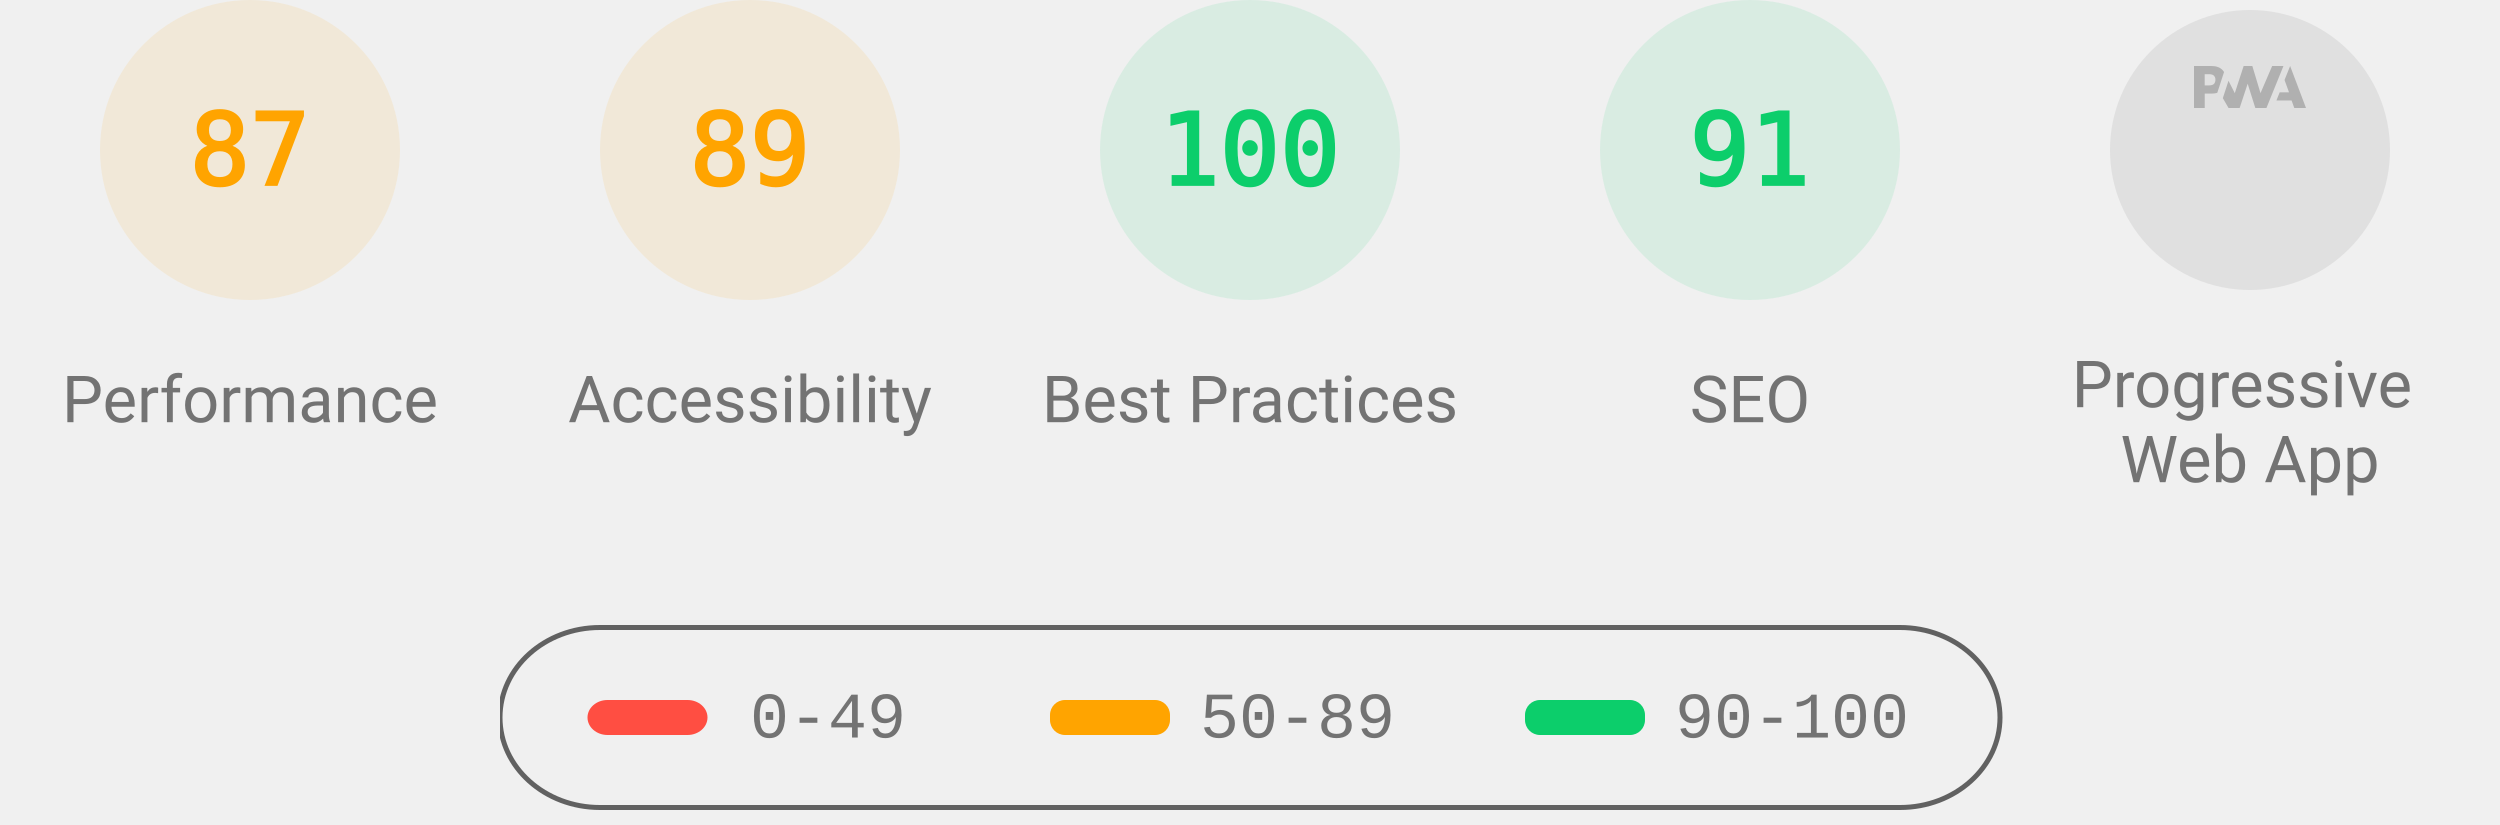
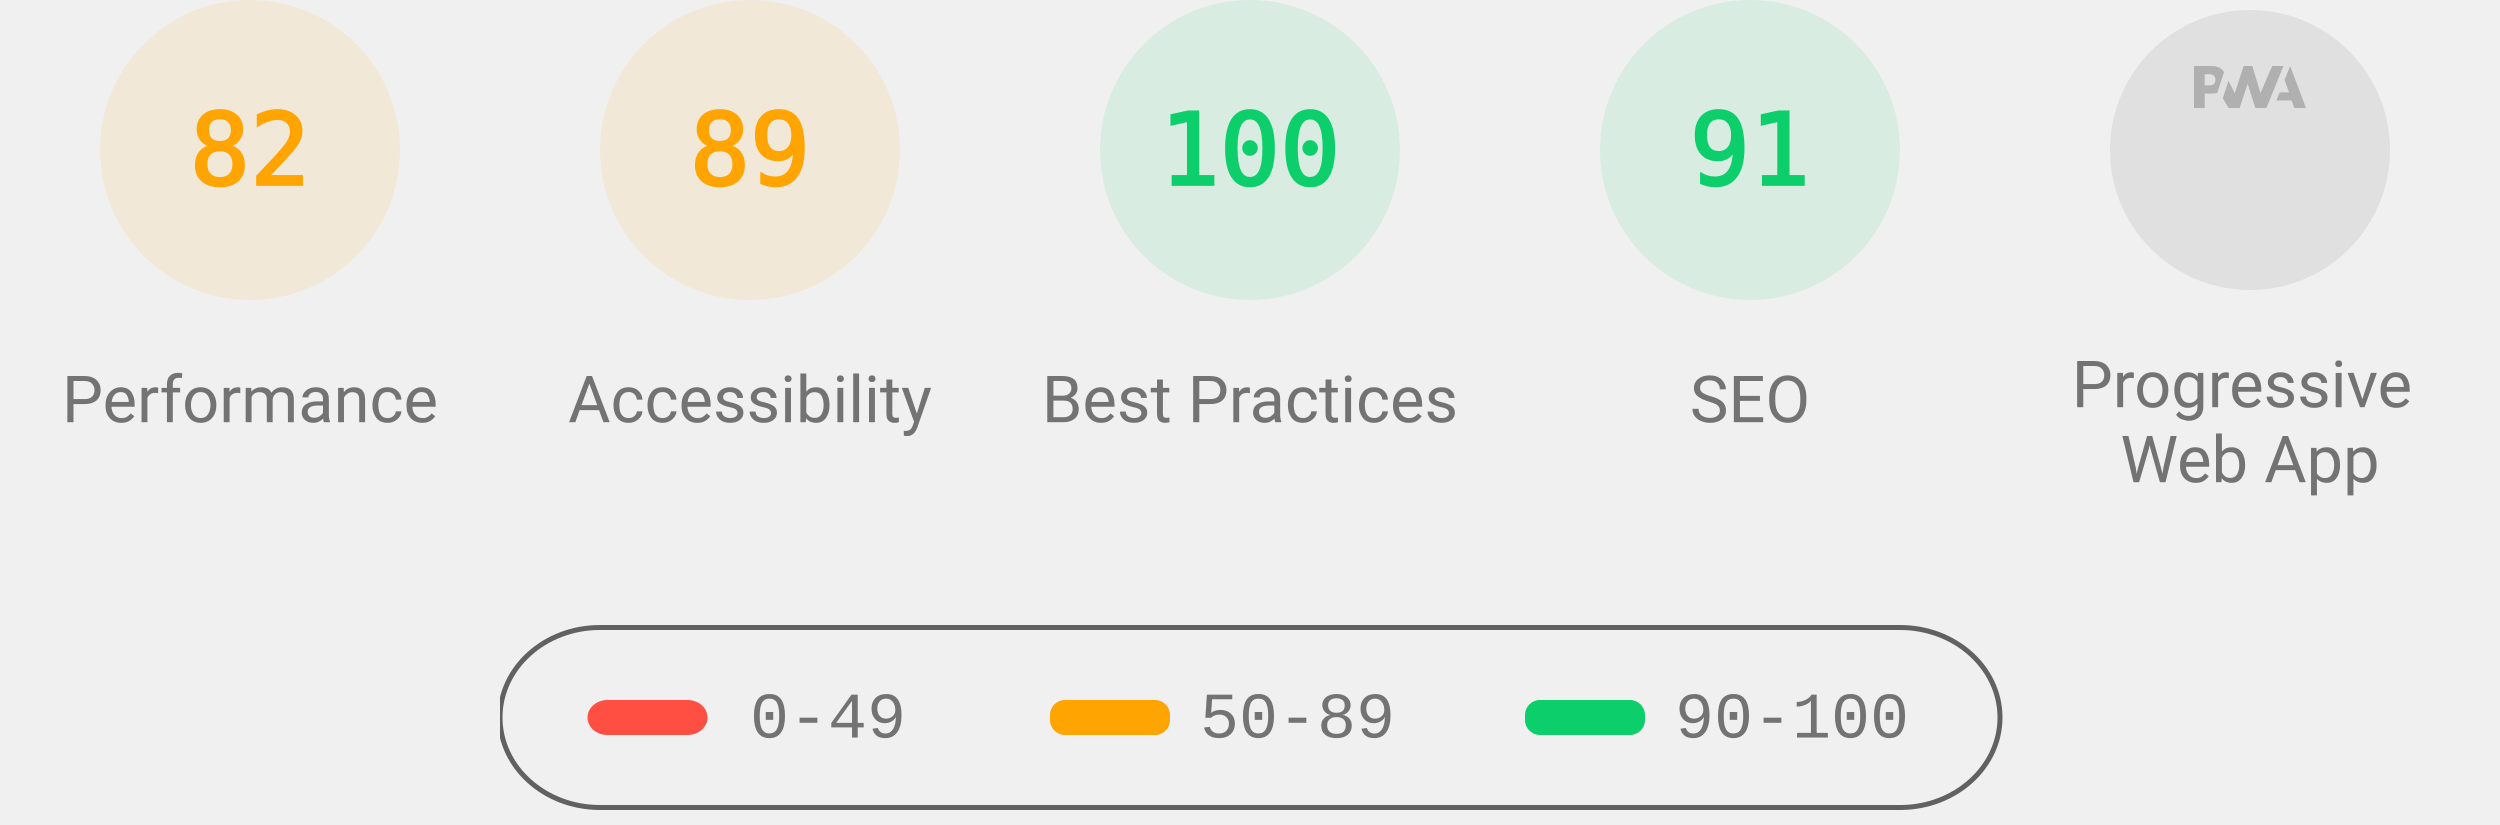
<svg xmlns="http://www.w3.org/2000/svg" class="theme--agnostic" fill="none" width="1000" height="330">
  <style>
			.gauge-base {
				opacity: 0.1
			}

			.gauge-arc {
				fill: none;
				animation-delay: 250ms;
				stroke-linecap: round;
				transform: rotate(-90deg);
				transform-origin: 100px 60px;
				animation: load-gauge 1s ease forwards
			}

			.guage-text {
				font-size: 40px;
				font-family: monospace;
				text-align: center
			}

			.guage-red {
				color: #ff4e42;
				fill: #ff4e42;
				stroke: #ff4e42
			}
			.guage-orange {
				color: #ffa400;
				fill: #ffa400;
				stroke: #ffa400
			}
			.guage-green {
				color: #0cce6b;
				fill: #0cce6b;
				stroke: #0cce6b
			}
			.theme--agnostic .guage-undefined {
				color: #5c5c5c;
				fill: #5c5c5c;
				stroke: #5c5c5c
			}
			.theme--light .guage-undefined {
				color: #1e1e1e;
				fill: #1e1e1e;
				stroke: #1e1e1e
			}
			.theme--dark .guage-undefined {
				color: #f5f5f5;
				fill: #f5f5f5;
				stroke: #f5f5f5
			}

			.guage-title {
				stroke: none;
				font-size: 26px;
				line-height: 26px;
				font-family: Roboto, Halvetica, Arial, sans-serif
			}
			.metric.guage-title {
				font-family: 'Courier New', Courier, monospace
			}
			.theme--agnostic .guage-title {
				color: #737373;
				fill: #737373
			}
			.theme--light .guage-title {
				color: #212121;
				fill: #212121
			}
			.theme--dark .guage-title {
				color: #f5f5f5;
				fill: #f5f5f5
			}

			@keyframes load-gauge {
				from {
					stroke-dasharray: 0 352.858
				}
			}
			.lh-gauge--pwa__disc {
				fill: #e0e0e0
			}
			.lh-gauge--pwa__logo {
				position: relative;
				fill: #b0b0b0
			}
			.lh-gauge--pwa__invisible {
				display: none
			}
			.lh-gauge--pwa__visible {
				display: inline
			}
			.guage-invisible {
				display: none
			}
			.lh-gauge--pwa__logo--primary-color {
				fill: #304ffe
			}
			.theme--agnostic .lh-gauge--pwa__logo--secondary-color {
				fill: #787878
			}
			.theme--light .lh-gauge--pwa__logo--secondary-color {
				fill: #3d3d3d
			}
			.theme--dark .lh-gauge--pwa__logo--secondary-color {
				fill: #d8b6b6
			}
			.theme--light #svg_2 {
				stroke: #00000022
			}
			.theme--agnostic #svg_2 {
				stroke: #616161
			}
			.theme--light #svg_2 {
				stroke: #00000022
			}
			.theme--dark #svg_2 {
				stroke: #f5f5f566
			}
		</style>
  <svg class="guage-div guage-perf guage-orange" viewBox="0 0 200 200" width="200" height="200" x="0" y="0">
    <circle class="gauge-base" r="56" cx="100" cy="60" stroke-width="8" />
-     <circle class="gauge-arc guage-arc-1" r="56" cx="100" cy="60" stroke-width="8" style="stroke-dasharray: 306.116, 351.858;" />
-     <text class="guage-text" x="100px" y="60px" alignment-baseline="central" dominant-baseline="central" text-anchor="middle">87</text>
+     <circle class="gauge-arc guage-arc-1" r="56" cx="100" cy="60" stroke-width="8" style="stroke-dasharray: 288.524, 351.858;" />
+     <text class="guage-text" x="100px" y="60px" alignment-baseline="central" dominant-baseline="central" text-anchor="middle">82</text>
    <text class="guage-title" x="100px" y="160px" alignment-baseline="central" dominant-baseline="central" text-anchor="middle">Performance</text>
  </svg>,<svg class="guage-div guage-perf guage-orange" viewBox="0 0 200 200" width="200" height="200" x="200" y="0">
    <circle class="gauge-base" r="56" cx="100" cy="60" stroke-width="8" />
    <circle class="gauge-arc guage-arc-1" r="56" cx="100" cy="60" stroke-width="8" style="stroke-dasharray: 313.154, 351.858;" />
    <text class="guage-text" x="100px" y="60px" alignment-baseline="central" dominant-baseline="central" text-anchor="middle">89</text>
    <text class="guage-title" x="100px" y="160px" alignment-baseline="central" dominant-baseline="central" text-anchor="middle">Accessibility</text>
  </svg>,<svg class="guage-div guage-perf guage-green" viewBox="0 0 200 200" width="200" height="200" x="400" y="0">
    <circle class="gauge-base" r="56" cx="100" cy="60" stroke-width="8" />
    <circle class="gauge-arc guage-arc-1" r="56" cx="100" cy="60" stroke-width="8" style="stroke-dasharray: 351.858, 351.858;" />
    <text class="guage-text" x="100px" y="60px" alignment-baseline="central" dominant-baseline="central" text-anchor="middle">100</text>
    <text class="guage-title" x="100px" y="160px" alignment-baseline="central" dominant-baseline="central" text-anchor="middle">Best Practices</text>
  </svg>,<svg class="guage-div guage-perf guage-green" viewBox="0 0 200 200" width="200" height="200" x="600" y="0">
    <circle class="gauge-base" r="56" cx="100" cy="60" stroke-width="8" />
    <circle class="gauge-arc guage-arc-1" r="56" cx="100" cy="60" stroke-width="8" style="stroke-dasharray: 320.191, 351.858;" />
    <text class="guage-text" x="100px" y="60px" alignment-baseline="central" dominant-baseline="central" text-anchor="middle">91</text>
    <text class="guage-title" x="100px" y="160px" alignment-baseline="central" dominant-baseline="central" text-anchor="middle">SEO</text>
  </svg>,<svg class="guage-div guage-pwa" viewBox="0 0 200 200" width="200" height="200" x="800" y="0">
    <svg viewBox="0 0 60 60" width="112" height="112" x="44" y="4">
      <defs>
        <linearGradient id="lh-gauge--pwa__check-circle__gradient-0" x1="50%" y1="0%" x2="50%" y2="100%">
          <stop stop-color="#00C852" offset="0%" />
          <stop stop-color="#009688" offset="100%" />
        </linearGradient>
        <linearGradient id="lh-gauge--pwa__installable__shadow-gradient-0" x1="76.056%" x2="24.111%" y1="82.995%" y2="24.735%">
          <stop stop-color="#A5D6A7" offset="0%" />
          <stop stop-color="#80CBC4" offset="100%" />
        </linearGradient>
        <linearGradient id="lh-gauge--pwa__fast-reliable__shadow-gradient-0" x1="76.056%" y1="82.995%" x2="25.678%" y2="26.493%">
          <stop stop-color="#64B5F6" offset="0%" />
          <stop stop-color="#2979FF" offset="100%" />
        </linearGradient>
        <g id="lh-gauge--pwa__fast-reliable-badge-0">
          <circle fill="#FFFFFF" cx="10" cy="10" r="10" />
          <path fill="#304FFE" d="M10 3.58l5.25 2.34v3.5c0 3.23-2.24 6.26-5.25 7-3.01-.74-5.25-3.77-5.25-7v-3.5L10 3.58zm-.47 10.74l2.76-4.83.03-.07c.04-.08 0-.24-.22-.24h-1.64l.47-3.26h-.47l-2.7 4.77c-.02.01.05-.1-.04.05-.09.16-.1.31.18.31h1.63l-.47 3.27h.47z" />
        </g>
        <g id="lh-gauge--pwa__installable-badge-0">
          <circle fill="#FFFFFF" cx="10" cy="10" r="10" />
          <path fill="#009688" d="M10 4.167A5.835 5.835 0 0 0 4.167 10 5.835 5.835 0 0 0 10 15.833 5.835 5.835 0 0 0 15.833 10 5.835 5.835 0 0 0 10 4.167zm2.917 6.416h-2.334v2.334H9.417v-2.334H7.083V9.417h2.334V7.083h1.166v2.334h2.334v1.166z" />
        </g>
      </defs>
      <g stroke="none" fill-rule="nonzero">
        <circle class="lh-gauge--pwa__disc" cx="30" cy="30" r="30" />
        <g class="lh-gauge--pwa__logo">
          <path d="M35.66 19.39l.7-1.75h2L37.4 15 38.6 12l3.4 9h-2.51l-.58-1.61z" />
          <path d="M33.52 21l3.65-9h-2.42l-2.5 5.82L30.5 12h-1.86l-1.9 5.82-1.35-2.65-1.21 3.72L25.4 21h2.38l1.72-5.2 1.64 5.2z" />
          <path fill-rule="nonzero" d="M20.3 17.91h1.48c.45 0 .85-.05 1.2-.15l.39-1.18 1.07-3.3a2.64 2.64 0 0 0-.28-.37c-.55-.6-1.36-.91-2.42-.91H18v9h2.3V17.9zm1.96-3.84c.22.22.33.5.33.87 0 .36-.1.65-.29.87-.2.23-.59.35-1.15.35h-.86v-2.41h.87c.52 0 .89.1 1.1.32z" />
        </g>
        <rect class="lh-gauge--pwa__component lh-gauge--pwa__na-line lh-gauge--pwa__invisible" fill="#FFFFFF" x="20" y="32" width="20" height="4" rx="2" />
        <g class="lh-gauge--pwa__component lh-gauge--pwa__fast-reliable-badge lh-gauge--pwa__invisible" transform="translate(20, 29)">
          <path fill="url(#lh-gauge--pwa__fast-reliable__shadow-gradient-0)" d="M33.63 19.49A30 30 0 0 1 16.2 30.36L3 17.14 17.14 3l16.49 16.49z" />
          <use href="#lh-gauge--pwa__fast-reliable-badge-0" />
        </g>
        <g class="lh-gauge--pwa__component lh-gauge--pwa__installable-badge lh-gauge--pwa__invisible" transform="translate(20, 29)">
          <path fill="url(#lh-gauge--pwa__installable__shadow-gradient-0)" d="M33.629 19.487c-4.272 5.453-10.391 9.39-17.415 10.869L3 17.142 17.142 3 33.63 19.487z" />
          <use href="#lh-gauge--pwa__installable-badge-0" />
        </g>
        <g class="lh-gauge--pwa__component lh-gauge--pwa__fast-reliable-installable-badges lh-gauge--pwa__invisible">
          <g transform="translate(8, 29)">
            <path fill="url(#lh-gauge--pwa__fast-reliable__shadow-gradient-0)" d="M16.321 30.463L3 17.143 17.142 3l22.365 22.365A29.864 29.864 0 0 1 22 31c-1.942 0-3.84-.184-5.679-.537z" />
            <use href="#lh-gauge--pwa__fast-reliable-badge-0" />
          </g>
          <g transform="translate(32, 29)">
            <path fill="url(#lh-gauge--pwa__installable__shadow-gradient-0)" d="M25.982 11.84a30.107 30.107 0 0 1-13.08 15.203L3 17.143 17.142 3l8.84 8.84z" />
            <use href="#lh-gauge--pwa__installable-badge-0" />
          </g>
        </g>
        <g class="lh-gauge--pwa__component lh-gauge--pwa__check-circle lh-gauge--pwa__invisible" transform="translate(18, 28)">
          <circle fill="#FFFFFF" cx="12" cy="12" r="12" />
          <path fill="url(#lh-gauge--pwa__check-circle__gradient-0)" d="M12 2a10 10 0 1 0 0 20 10 10 0 0 0 0-20zm-2 15l-5-5 1.41-1.41L10 14.17l7.59-7.59L19 8l-9 9z" />
        </g>
      </g>
    </svg>
    <text class="guage-title" y="160px" alignment-baseline="central" dominant-baseline="central" text-anchor="middle">
      <tspan x="100px" dy="-6px">Progressive</tspan>
      <tspan x="100px" dy="30px">Web App</tspan>
    </text>
  </svg>
  <svg width="604" height="76" x="200" y="250">
    <g>
      <rect fill="none" id="canvas_background" height="80" width="604" y="-1" x="-1" />
      <g display="none" overflow="visible" y="0" x="0" height="100%" width="100%" id="canvasGrid">
        <rect fill="url(#gridpattern)" stroke-width="0" y="0" x="0" height="100%" width="100%" />
      </g>
    </g>
    <g>
      <rect fill-opacity="0" stroke-width="2" rx="40" id="svg_2" height="72" width="600" y="1" x="0" fill="#000000" />
      <rect stroke="#000" rx="8" id="svg_3" height="14" width="48" y="30" x="35" stroke-opacity="null" stroke-width="0" fill="#ff4e42" />
      <rect stroke="#000" rx="6" id="svg_4" height="14" width="48" y="30" x="220" stroke-opacity="null" stroke-width="0" fill="#ffa400" />
      <rect stroke="#000" rx="6" id="svg_5" height="14" width="48" y="30" x="410" stroke-opacity="null" stroke-width="0" fill="#0cce6b" />
      <text class="metric guage-title" xml:space="preserve" text-anchor="start" font-size="26" id="svg_6" y="45" x="100" stroke-opacity="null" stroke-width="0" stroke="#000">0-49</text>
      <text class="metric guage-title" xml:space="preserve" text-anchor="start" font-size="26" id="svg_7" y="45" x="280" stroke-opacity="null" stroke-width="0" stroke="#000">50-89</text>
      <text class="metric guage-title" xml:space="preserve" text-anchor="start" font-size="26" id="svg_8" y="45" x="470" stroke-opacity="null" stroke-width="0" stroke="#000">90-100</text>
    </g>
  </svg>
</svg>
